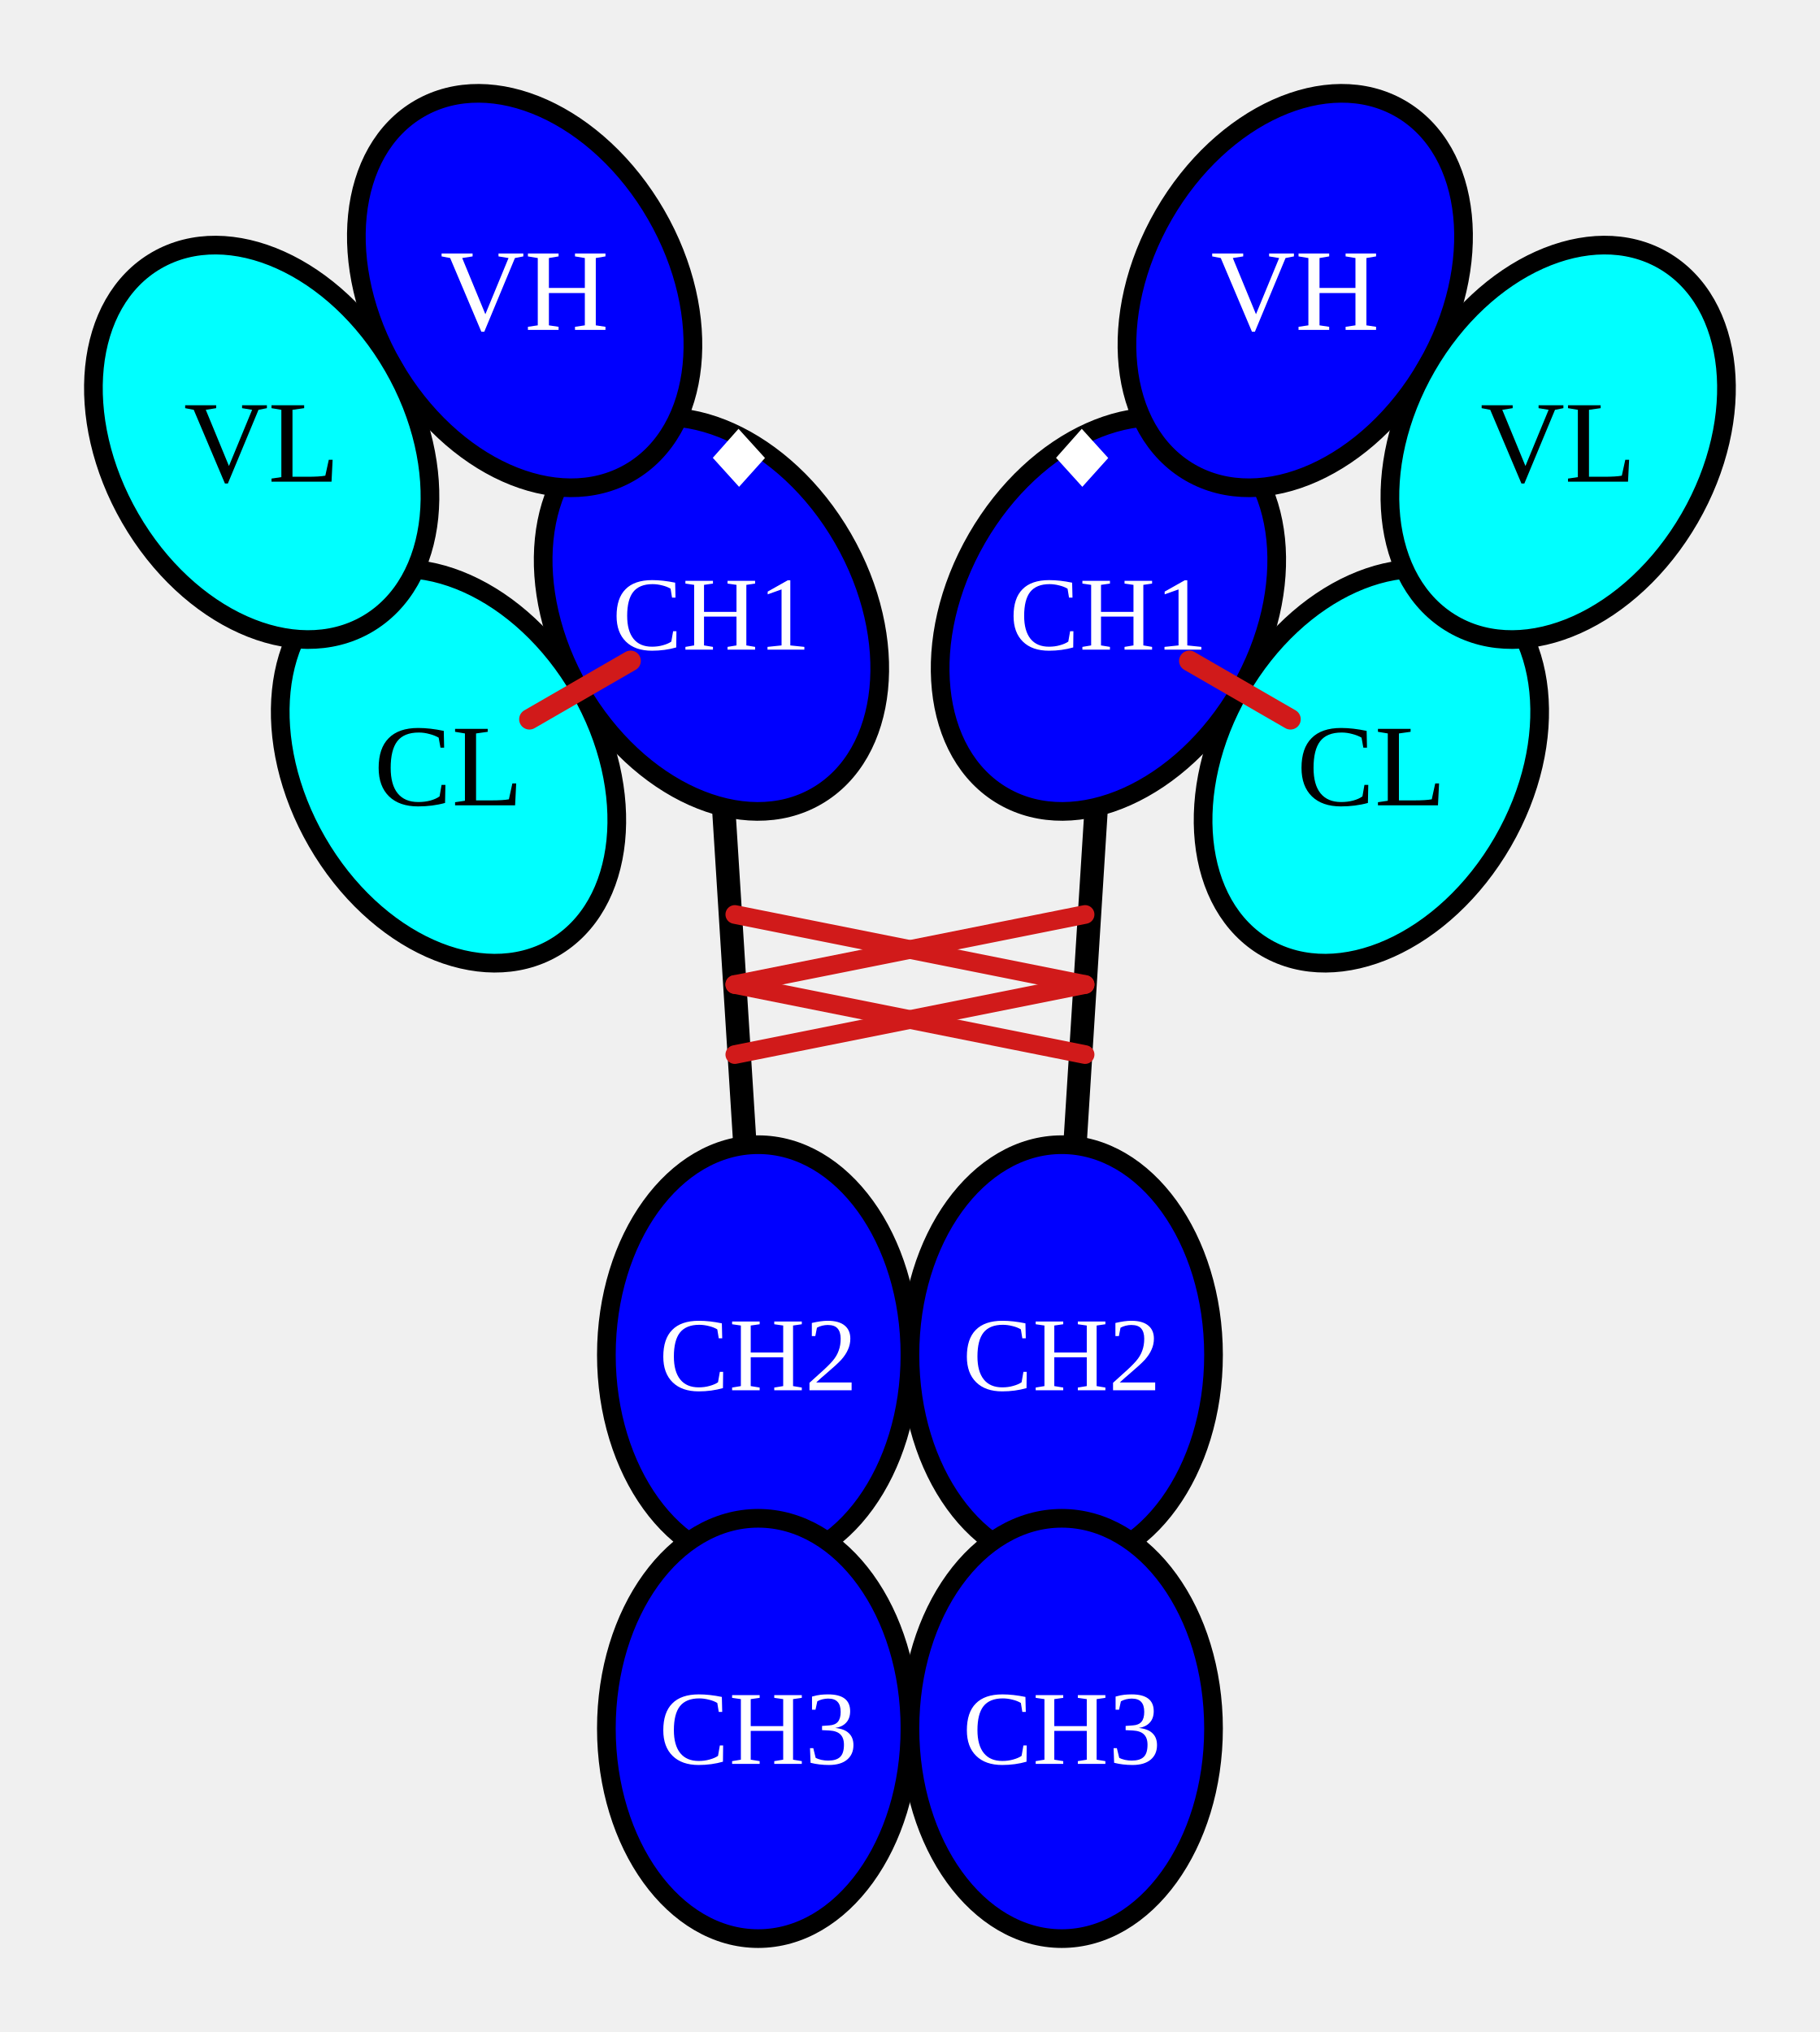
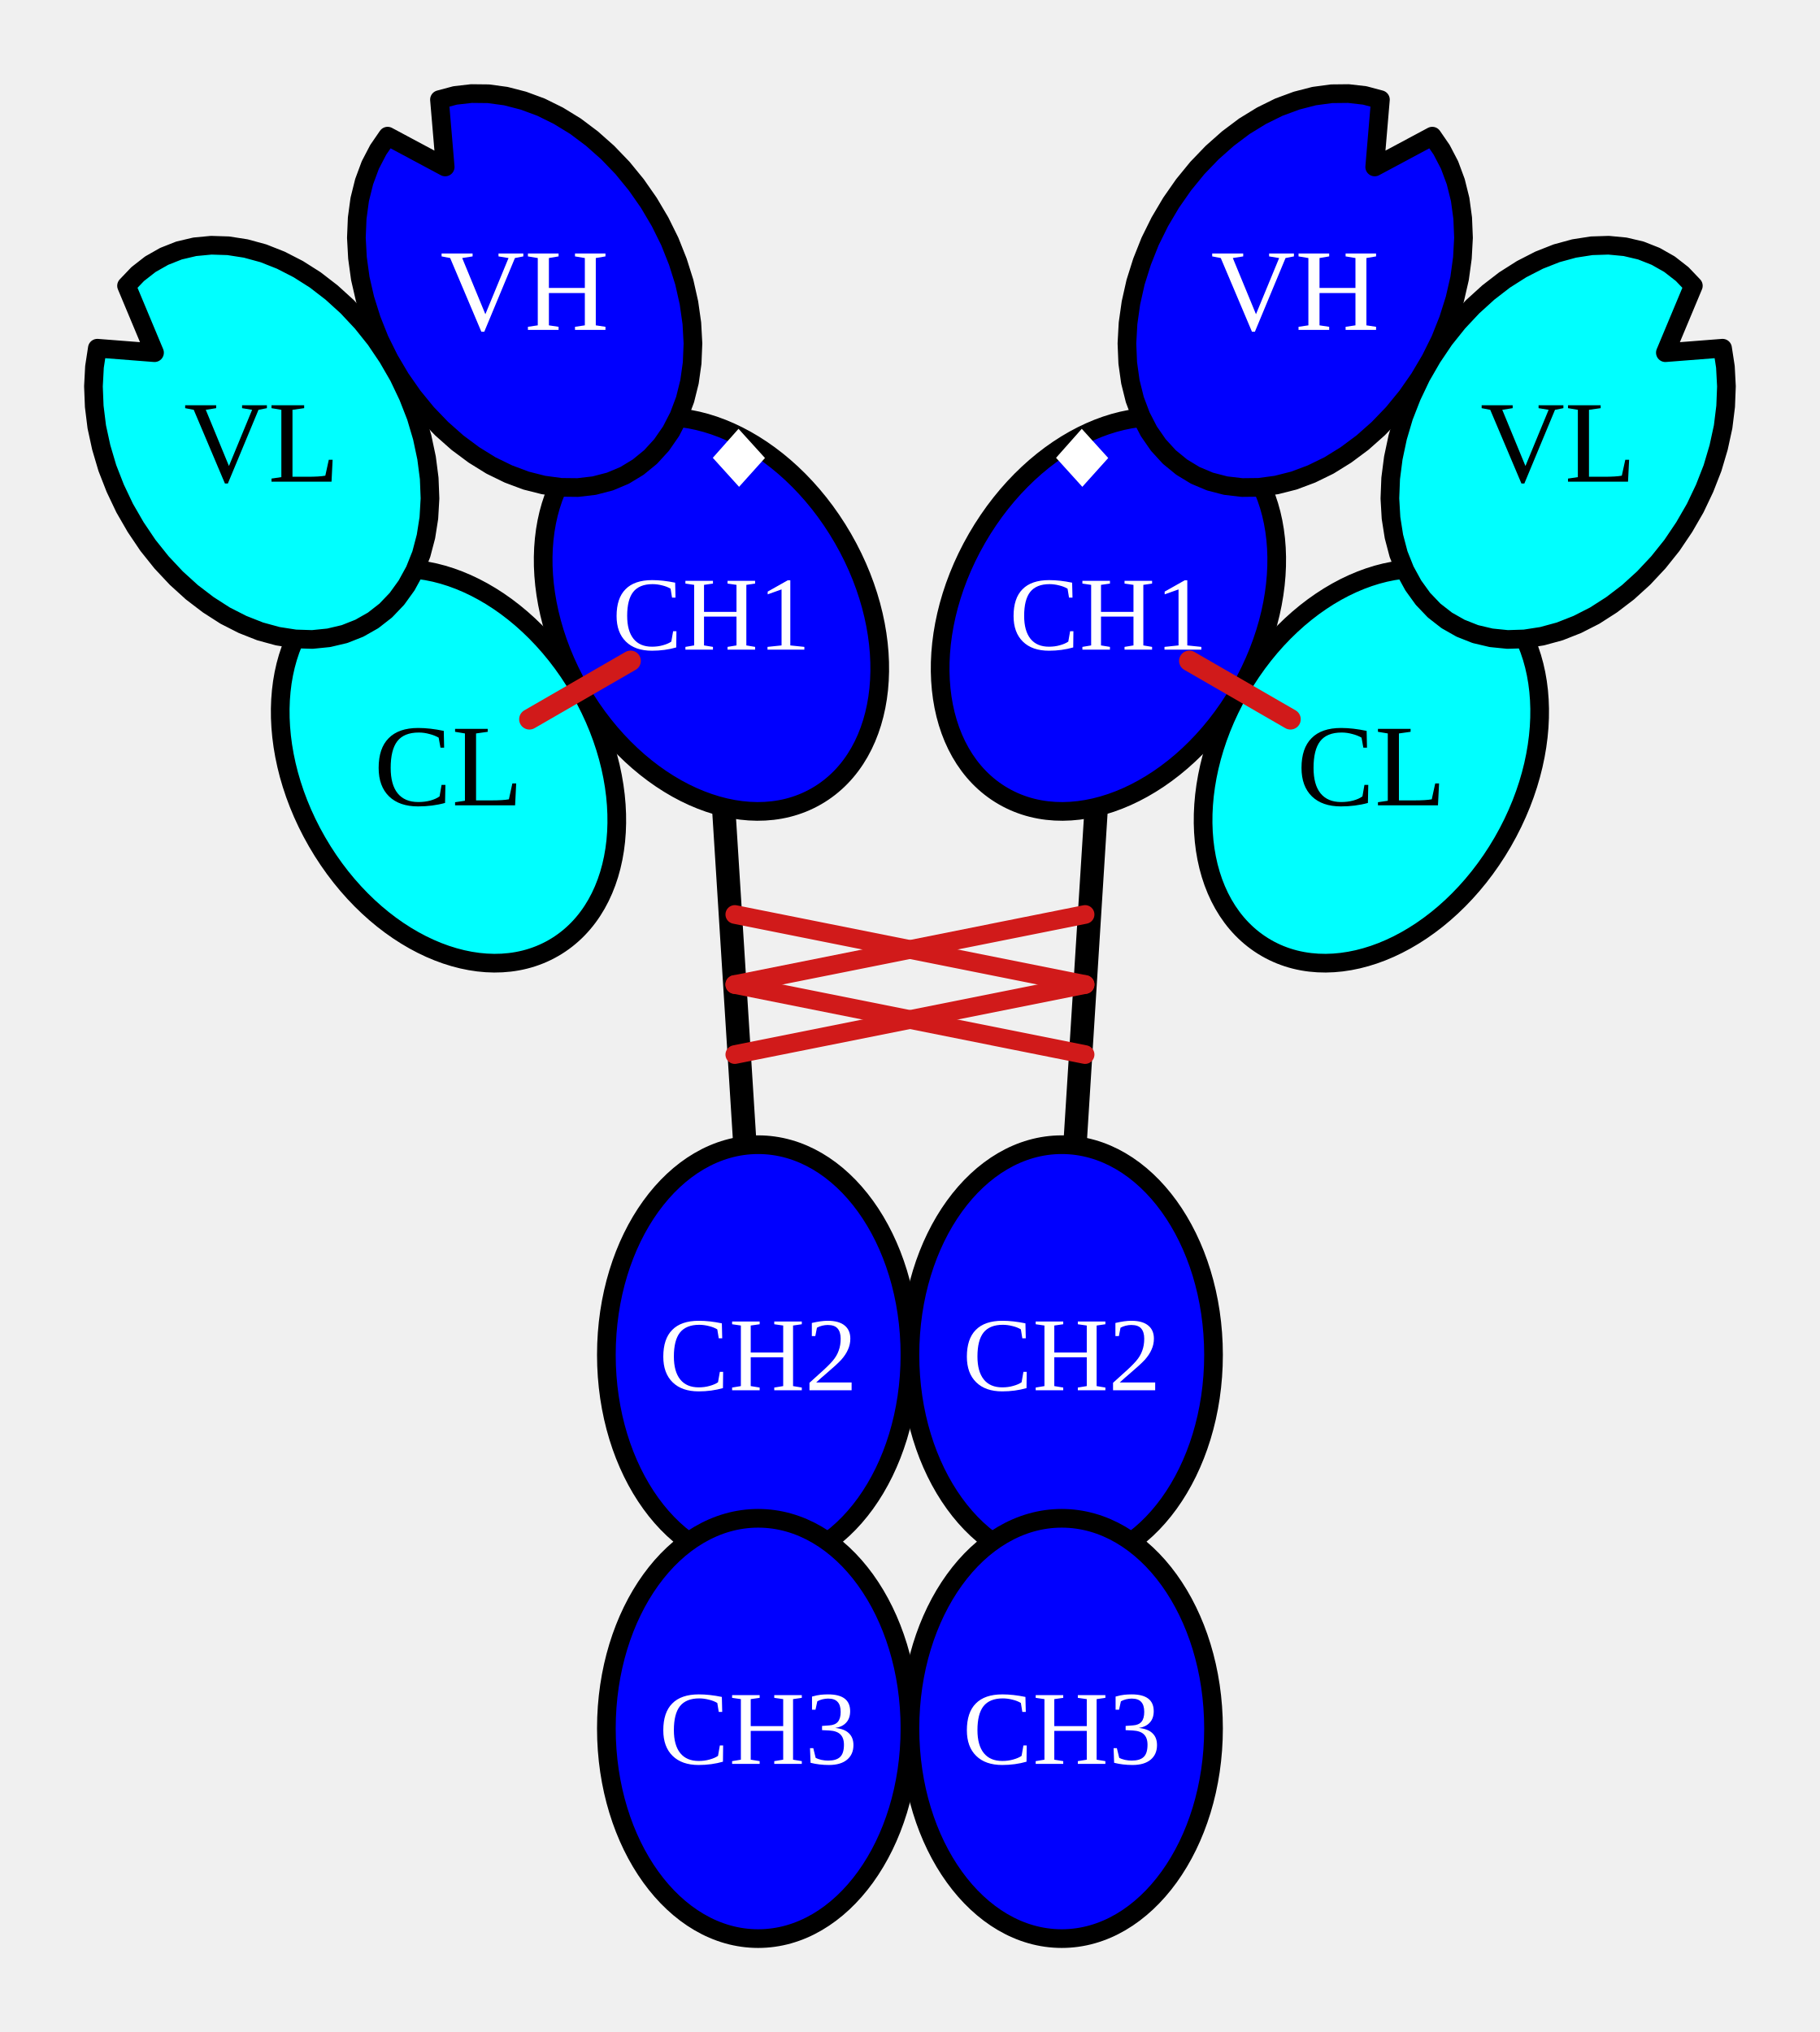
<svg xmlns="http://www.w3.org/2000/svg" width="233.79" height="261.07" viewBox="0 0 233.79 261.07">
  <g transform="translate(116.9,123.07) scale(1.5)">
    <line x1="-17" y1="-29.44" x2="-13" y2="34" stroke="#000000" stroke-width="2" stroke-linecap="round" />
    <line x1="17" y1="-29.44" x2="13" y2="34" stroke="#000000" stroke-width="2" stroke-linecap="round" />
    <line x1="-15" y1="-3.72" x2="15" y2="2.28" stroke="#D11A1A" stroke-width="1.6" stroke-linecap="round" />
    <line x1="-15" y1="2.28" x2="15" y2="-3.72" stroke="#D11A1A" stroke-width="1.6" stroke-linecap="round" />
    <line x1="-15" y1="2.28" x2="15" y2="8.28" stroke="#D11A1A" stroke-width="1.6" stroke-linecap="round" />
    <line x1="-15" y1="8.28" x2="15" y2="2.28" stroke="#D11A1A" stroke-width="1.6" stroke-linecap="round" />
    <g transform="translate(-13,34) rotate(0)">
      <ellipse rx="13" ry="18" fill="#0000FF" stroke="#000000" stroke-width="1.6" />
      <text x="0" y="0" font-size="9" font-family="'Times New Roman', Times, serif" fill="#FFFFFF" text-anchor="middle" dominant-baseline="central" transform="rotate(0 0 0)">CH2</text>
    </g>
    <g transform="translate(13,34) rotate(0)">
      <ellipse rx="13" ry="18" fill="#0000FF" stroke="#000000" stroke-width="1.6" />
      <text x="0" y="0" font-size="9" font-family="'Times New Roman', Times, serif" fill="#FFFFFF" text-anchor="middle" dominant-baseline="central" transform="rotate(0 0 0)">CH2</text>
    </g>
    <g transform="translate(-13,66) rotate(0)">
      <ellipse rx="13" ry="18" fill="#0000FF" stroke="#000000" stroke-width="1.6" />
      <text x="0" y="0" font-size="9" font-family="'Times New Roman', Times, serif" fill="#FFFFFF" text-anchor="middle" dominant-baseline="central" transform="rotate(0 0 0)">CH3</text>
    </g>
    <g transform="translate(13,66) rotate(0)">
      <ellipse rx="13" ry="18" fill="#0000FF" stroke="#000000" stroke-width="1.6" />
      <text x="0" y="0" font-size="9" font-family="'Times New Roman', Times, serif" fill="#FFFFFF" text-anchor="middle" dominant-baseline="central" transform="rotate(0 0 0)">CH3</text>
    </g>
    <g transform="translate(-17,-29.44) rotate(-30)">
      <ellipse rx="13" ry="18" fill="#0000FF" stroke="#000000" stroke-width="1.6" />
      <text x="8.06" y="-9.36" font-size="8.5" font-family="'Times New Roman', Times, serif" fill="#FFFFFF" text-anchor="middle" dominant-baseline="central" transform="rotate(30 8.06 -9.36)">◆</text>
      <text x="0" y="0" font-size="9" font-family="'Times New Roman', Times, serif" fill="#FFFFFF" text-anchor="middle" dominant-baseline="central" transform="rotate(30 0 0)">CH1</text>
    </g>
    <g transform="translate(-39.52,-16.44) rotate(-30)">
      <ellipse rx="13" ry="18" fill="#00FFFF" stroke="#000000" stroke-width="1.6" />
      <text x="0" y="0" font-size="10" font-family="'Times New Roman', Times, serif" fill="#000000" text-anchor="middle" dominant-baseline="central" transform="rotate(30 0 0)">CL</text>
    </g>
    <g transform="translate(-33,-57.16) rotate(-30)">
-       <ellipse rx="13" ry="18" fill="#0000FF" stroke="#000000" stroke-width="1.6" />
+       <path d="M 1.86 -17.81 L 3.2 -17.45 L 4.49 -16.89 L 5.74 -16.15 L 6.93 -15.23 L 8.04 -14.14 L 9.07 -12.9 L 9.99 -11.52 L 10.81 -10.01 L 11.5 -8.39 L 12.07 -6.68 L 12.51 -4.9 L 12.81 -3.06 L 12.97 -1.19 L 12.99 0.7 L 12.87 2.57 L 12.6 4.42 L 12.2 6.22 L 11.66 7.95 L 11 9.59 L 10.22 11.13 L 9.32 12.55 L 8.32 13.83 L 7.23 14.96 L 6.06 15.92 L 4.83 16.71 L 3.54 17.32 L 2.21 17.74 L 0.86 17.96 L -0.5 17.99 L -1.85 17.82 L -3.19 17.45 L -4.49 16.89 L -5.74 16.15 L -6.93 15.23 L -8.04 14.15 L -9.06 12.91 L -9.99 11.53 L -10.8 10.02 L -11.5 8.4 L -12.07 6.69 L -12.51 4.91 L -12.81 3.07 L -12.97 1.2 L -12.99 -0.68 L -12.87 -2.56 L -12.6 -4.41 L -12.2 -6.21 L -11.67 -7.94 L -11 -9.58 L -10.22 -11.12 L -9.32 -12.54 L -8.33 -13.82 L -7.24 -14.95 L -6.07 -15.92 L -4.83 -16.71 L -3.55 -17.32 L -0.6 -12.57 Z" fill="#0000FF" stroke="#000000" stroke-width="1.6" stroke-linejoin="round" />
      <text x="0" y="0" font-size="10" font-family="'Times New Roman', Times, serif" fill="#FFFFFF" text-anchor="middle" dominant-baseline="central" transform="rotate(30 0 0)">VH</text>
    </g>
    <g transform="translate(-55.52,-44.16) rotate(-30)">
-       <ellipse rx="13" ry="18" fill="#00FFFF" stroke="#000000" stroke-width="1.6" />
+       <path d="M -3.32 -17.4 L -1.99 -17.79 L -0.63 -17.98 L 0.73 -17.97 L 2.08 -17.77 L 3.41 -17.37 L 4.7 -16.78 L 5.94 -16.01 L 7.12 -15.06 L 8.22 -13.95 L 9.22 -12.69 L 10.13 -11.28 L 10.93 -9.75 L 11.6 -8.12 L 12.15 -6.4 L 12.57 -4.6 L 12.85 -2.76 L 12.98 -0.88 L 12.98 1 L 12.83 2.87 L 12.55 4.71 L 12.12 6.5 L 11.56 8.22 L 10.88 9.85 L 10.08 11.37 L 9.16 12.77 L 8.15 14.02 L 7.05 15.13 L 5.87 16.06 L 4.62 16.82 L 3.33 17.4 L 2 17.79 L 0.64 17.98 L -0.72 17.97 L -2.07 17.77 L -3.4 17.37 L -4.69 16.79 L -5.93 16.02 L -7.11 15.07 L -8.21 13.96 L -9.22 12.69 L -10.13 11.29 L -10.92 9.76 L -11.6 8.13 L -12.15 6.41 L -12.57 4.61 L -12.85 2.77 L -12.98 0.89 L -12.98 -0.99 L -12.83 -2.86 L -12.55 -4.7 L -12.12 -6.49 L -11.57 -8.21 L -10.88 -9.84 L -10.08 -11.36 L -9.17 -12.76 L -8.16 -14.02 L -4.11 -11.24 Z" fill="#00FFFF" stroke="#000000" stroke-width="1.6" stroke-linejoin="round" />
      <text x="0" y="0" font-size="10" font-family="'Times New Roman', Times, serif" fill="#000000" text-anchor="middle" dominant-baseline="central" transform="rotate(30 0 0)">VL</text>
    </g>
    <g transform="translate(17,-29.44) rotate(30)">
      <ellipse rx="13" ry="18" fill="#0000FF" stroke="#000000" stroke-width="1.6" />
      <text x="-8.06" y="-9.36" font-size="8.5" font-family="'Times New Roman', Times, serif" fill="#FFFFFF" text-anchor="middle" dominant-baseline="central" transform="rotate(-30 -8.06 -9.36)">◆</text>
      <text x="0" y="0" font-size="9" font-family="'Times New Roman', Times, serif" fill="#FFFFFF" text-anchor="middle" dominant-baseline="central" transform="rotate(-30 0 0)">CH1</text>
    </g>
    <g transform="translate(39.52,-16.44) rotate(30)">
      <ellipse rx="13" ry="18" fill="#00FFFF" stroke="#000000" stroke-width="1.6" />
      <text x="0" y="0" font-size="10" font-family="'Times New Roman', Times, serif" fill="#000000" text-anchor="middle" dominant-baseline="central" transform="rotate(-30 0 0)">CL</text>
    </g>
    <g transform="translate(33,-57.16) rotate(30)">
-       <ellipse rx="13" ry="18" fill="#0000FF" stroke="#000000" stroke-width="1.6" />
+       <path d="M 3.55 -17.32 L 4.83 -16.71 L 6.07 -15.92 L 7.24 -14.95 L 8.33 -13.82 L 9.32 -12.54 L 10.22 -11.12 L 11 -9.58 L 11.67 -7.94 L 12.2 -6.21 L 12.6 -4.41 L 12.87 -2.56 L 12.99 -0.68 L 12.97 1.2 L 12.81 3.07 L 12.51 4.91 L 12.07 6.69 L 11.5 8.4 L 10.8 10.02 L 9.99 11.53 L 9.06 12.91 L 8.04 14.15 L 6.93 15.23 L 5.74 16.15 L 4.49 16.89 L 3.19 17.45 L 1.85 17.82 L 0.5 17.99 L -0.86 17.96 L -2.21 17.74 L -3.54 17.32 L -4.83 16.71 L -6.06 15.92 L -7.23 14.96 L -8.32 13.83 L -9.32 12.55 L -10.22 11.13 L -11 9.59 L -11.66 7.95 L -12.2 6.22 L -12.6 4.42 L -12.87 2.57 L -12.99 0.7 L -12.97 -1.19 L -12.81 -3.06 L -12.51 -4.9 L -12.07 -6.68 L -11.5 -8.39 L -10.81 -10.01 L -9.99 -11.52 L -9.07 -12.9 L -8.04 -14.14 L -6.93 -15.23 L -5.74 -16.15 L -4.49 -16.89 L -3.2 -17.45 L -1.86 -17.81 L 0.6 -12.57 Z" fill="#0000FF" stroke="#000000" stroke-width="1.6" stroke-linejoin="round" />
      <text x="0" y="0" font-size="10" font-family="'Times New Roman', Times, serif" fill="#FFFFFF" text-anchor="middle" dominant-baseline="central" transform="rotate(-30 0 0)">VH</text>
    </g>
    <g transform="translate(55.52,-44.16) rotate(30)">
-       <ellipse rx="13" ry="18" fill="#00FFFF" stroke="#000000" stroke-width="1.6" />
+       <path d="M 8.16 -14.02 L 9.17 -12.76 L 10.08 -11.36 L 10.88 -9.84 L 11.57 -8.21 L 12.12 -6.49 L 12.55 -4.7 L 12.83 -2.86 L 12.98 -0.99 L 12.98 0.89 L 12.85 2.77 L 12.57 4.61 L 12.15 6.41 L 11.6 8.13 L 10.92 9.76 L 10.13 11.29 L 9.22 12.69 L 8.21 13.96 L 7.11 15.07 L 5.93 16.02 L 4.69 16.79 L 3.4 17.37 L 2.07 17.77 L 0.72 17.97 L -0.64 17.98 L -2 17.79 L -3.33 17.4 L -4.62 16.82 L -5.87 16.06 L -7.05 15.13 L -8.15 14.02 L -9.16 12.77 L -10.08 11.37 L -10.88 9.85 L -11.56 8.22 L -12.12 6.5 L -12.55 4.71 L -12.83 2.87 L -12.98 1 L -12.98 -0.88 L -12.85 -2.76 L -12.57 -4.6 L -12.15 -6.4 L -11.6 -8.12 L -10.93 -9.75 L -10.13 -11.28 L -9.22 -12.69 L -8.22 -13.95 L -7.12 -15.06 L -5.94 -16.01 L -4.7 -16.78 L -3.41 -17.37 L -2.08 -17.77 L -0.73 -17.97 L 0.63 -17.98 L 1.99 -17.79 L 3.32 -17.4 L 4.11 -11.24 Z" fill="#00FFFF" stroke="#000000" stroke-width="1.6" stroke-linejoin="round" />
      <text x="0" y="0" font-size="10" font-family="'Times New Roman', Times, serif" fill="#000000" text-anchor="middle" dominant-baseline="central" transform="rotate(-30 0 0)">VL</text>
    </g>
    <line x1="-23.93" y1="-25.44" x2="-32.59" y2="-20.44" stroke="#D11A1A" stroke-width="1.76" stroke-linecap="round" />
    <line x1="23.93" y1="-25.44" x2="32.59" y2="-20.44" stroke="#D11A1A" stroke-width="1.76" stroke-linecap="round" />
  </g>
</svg>
